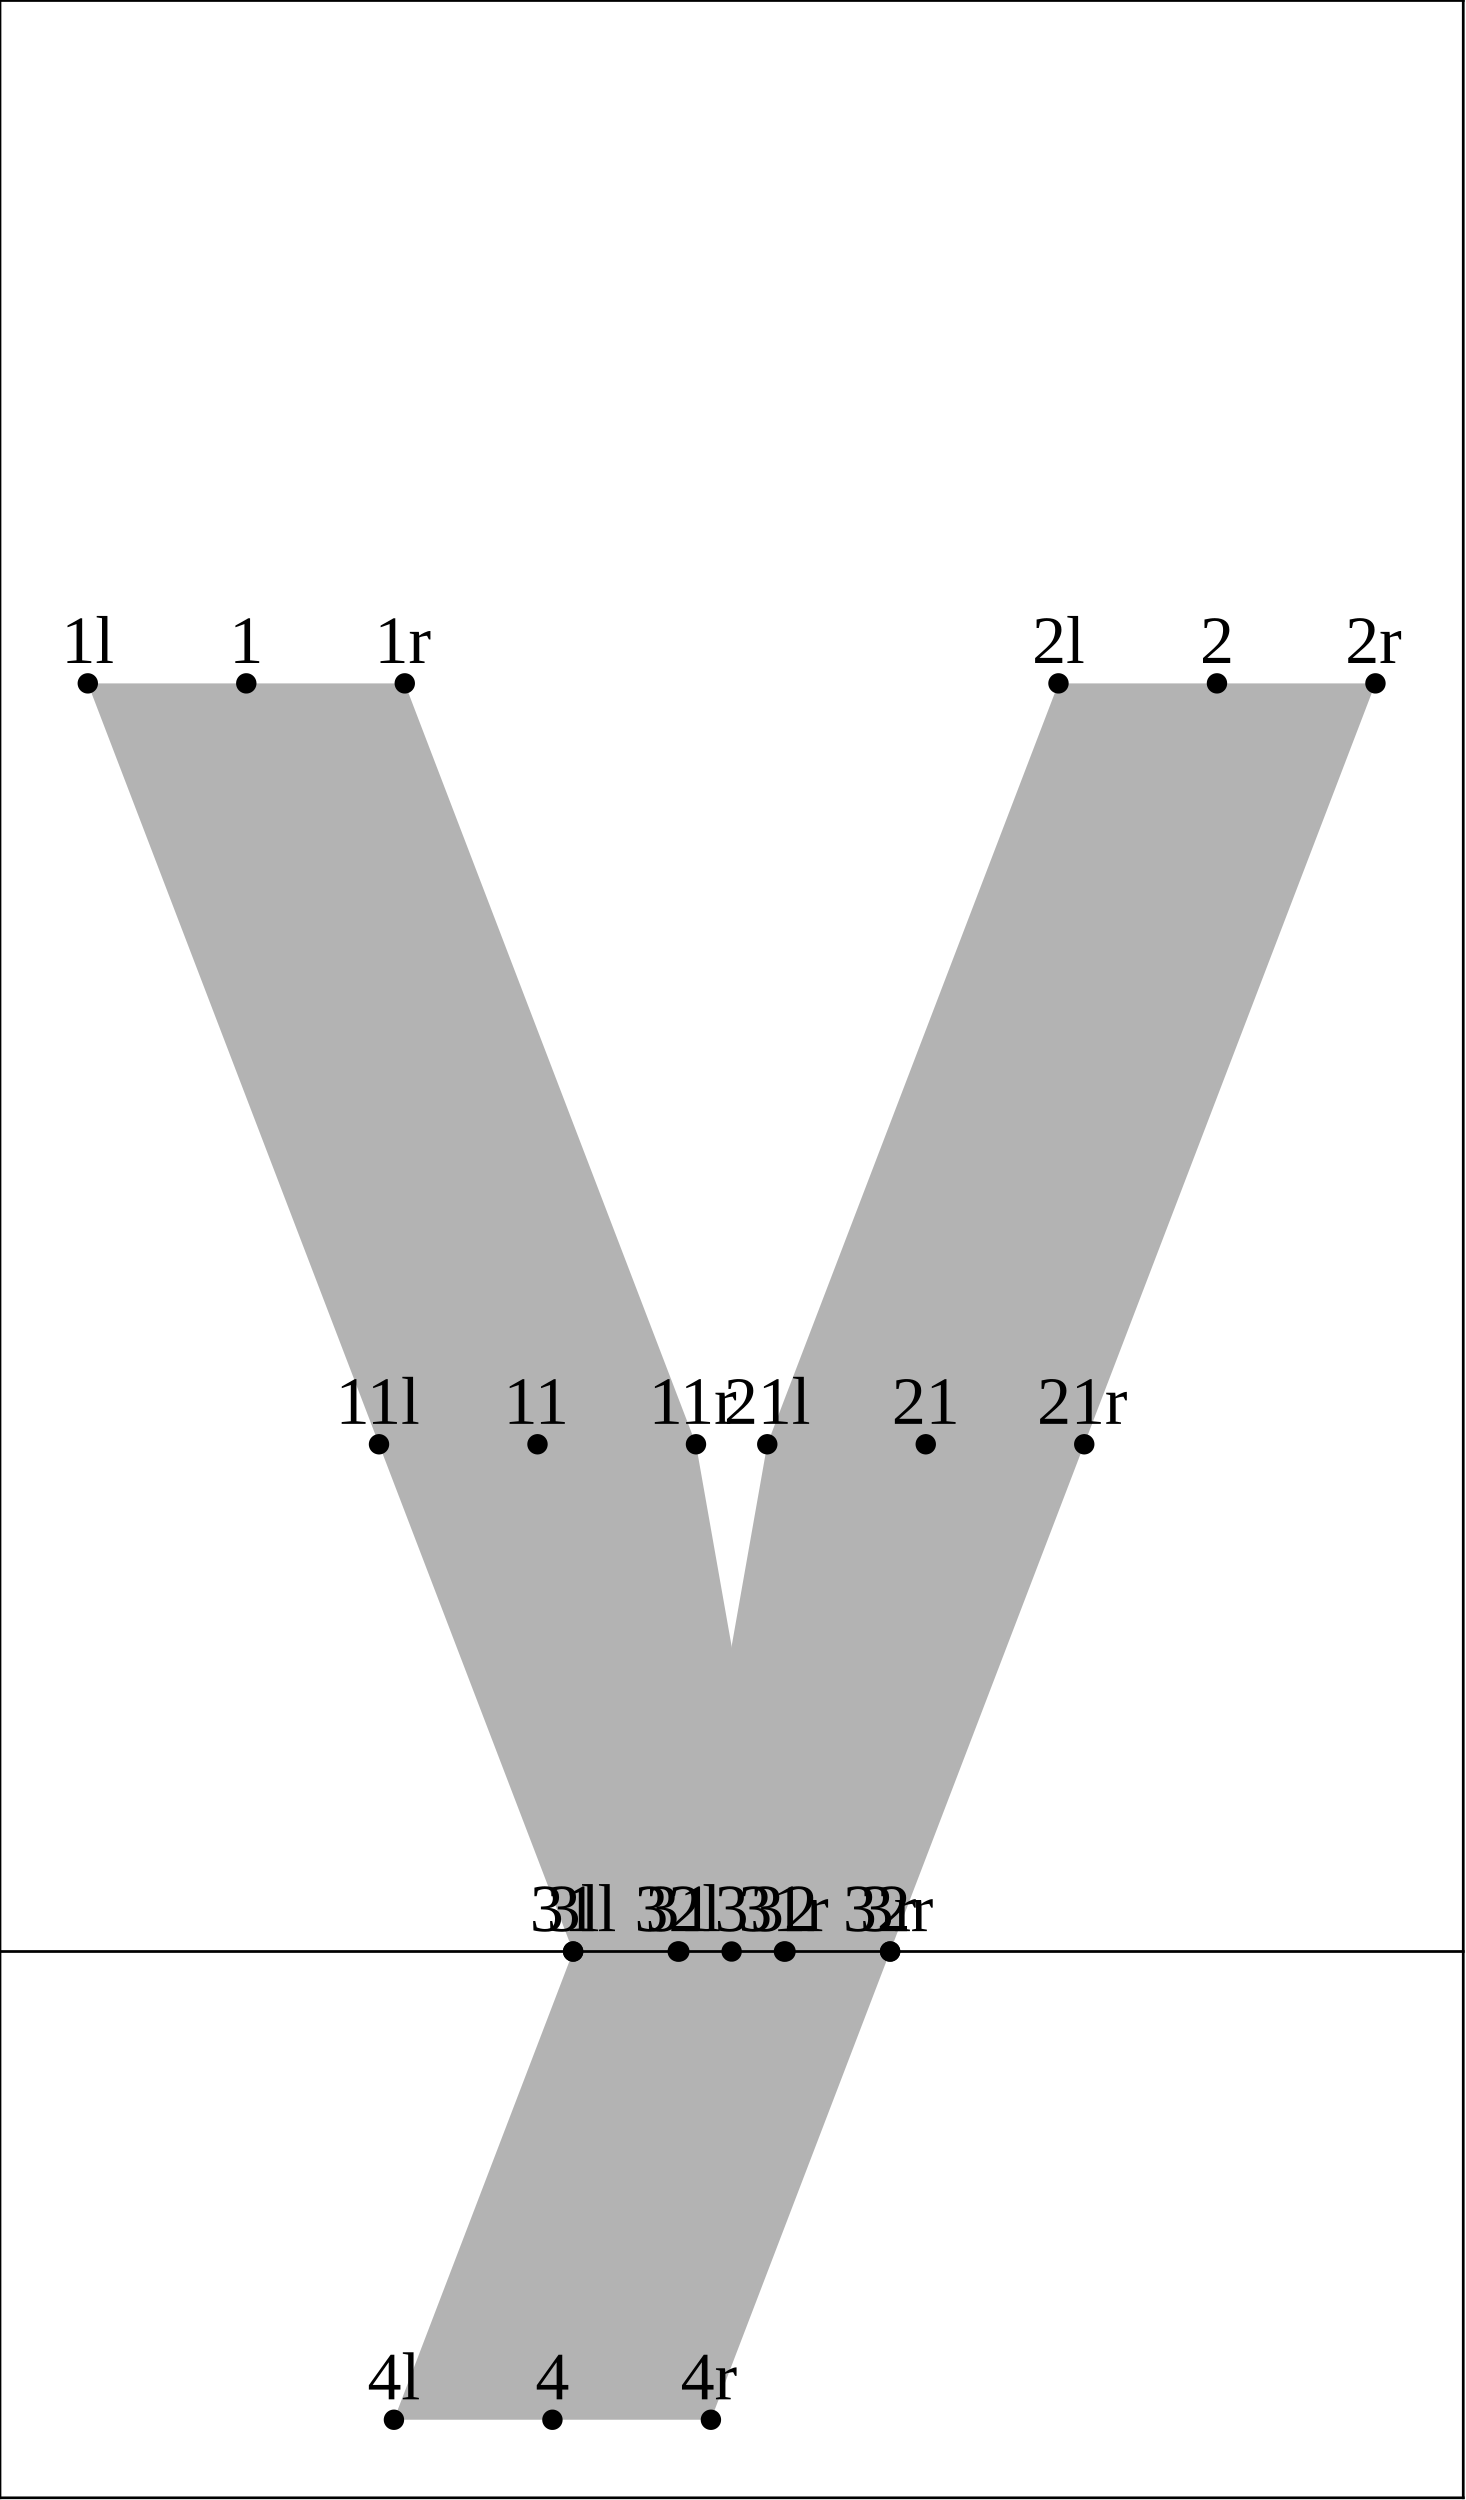
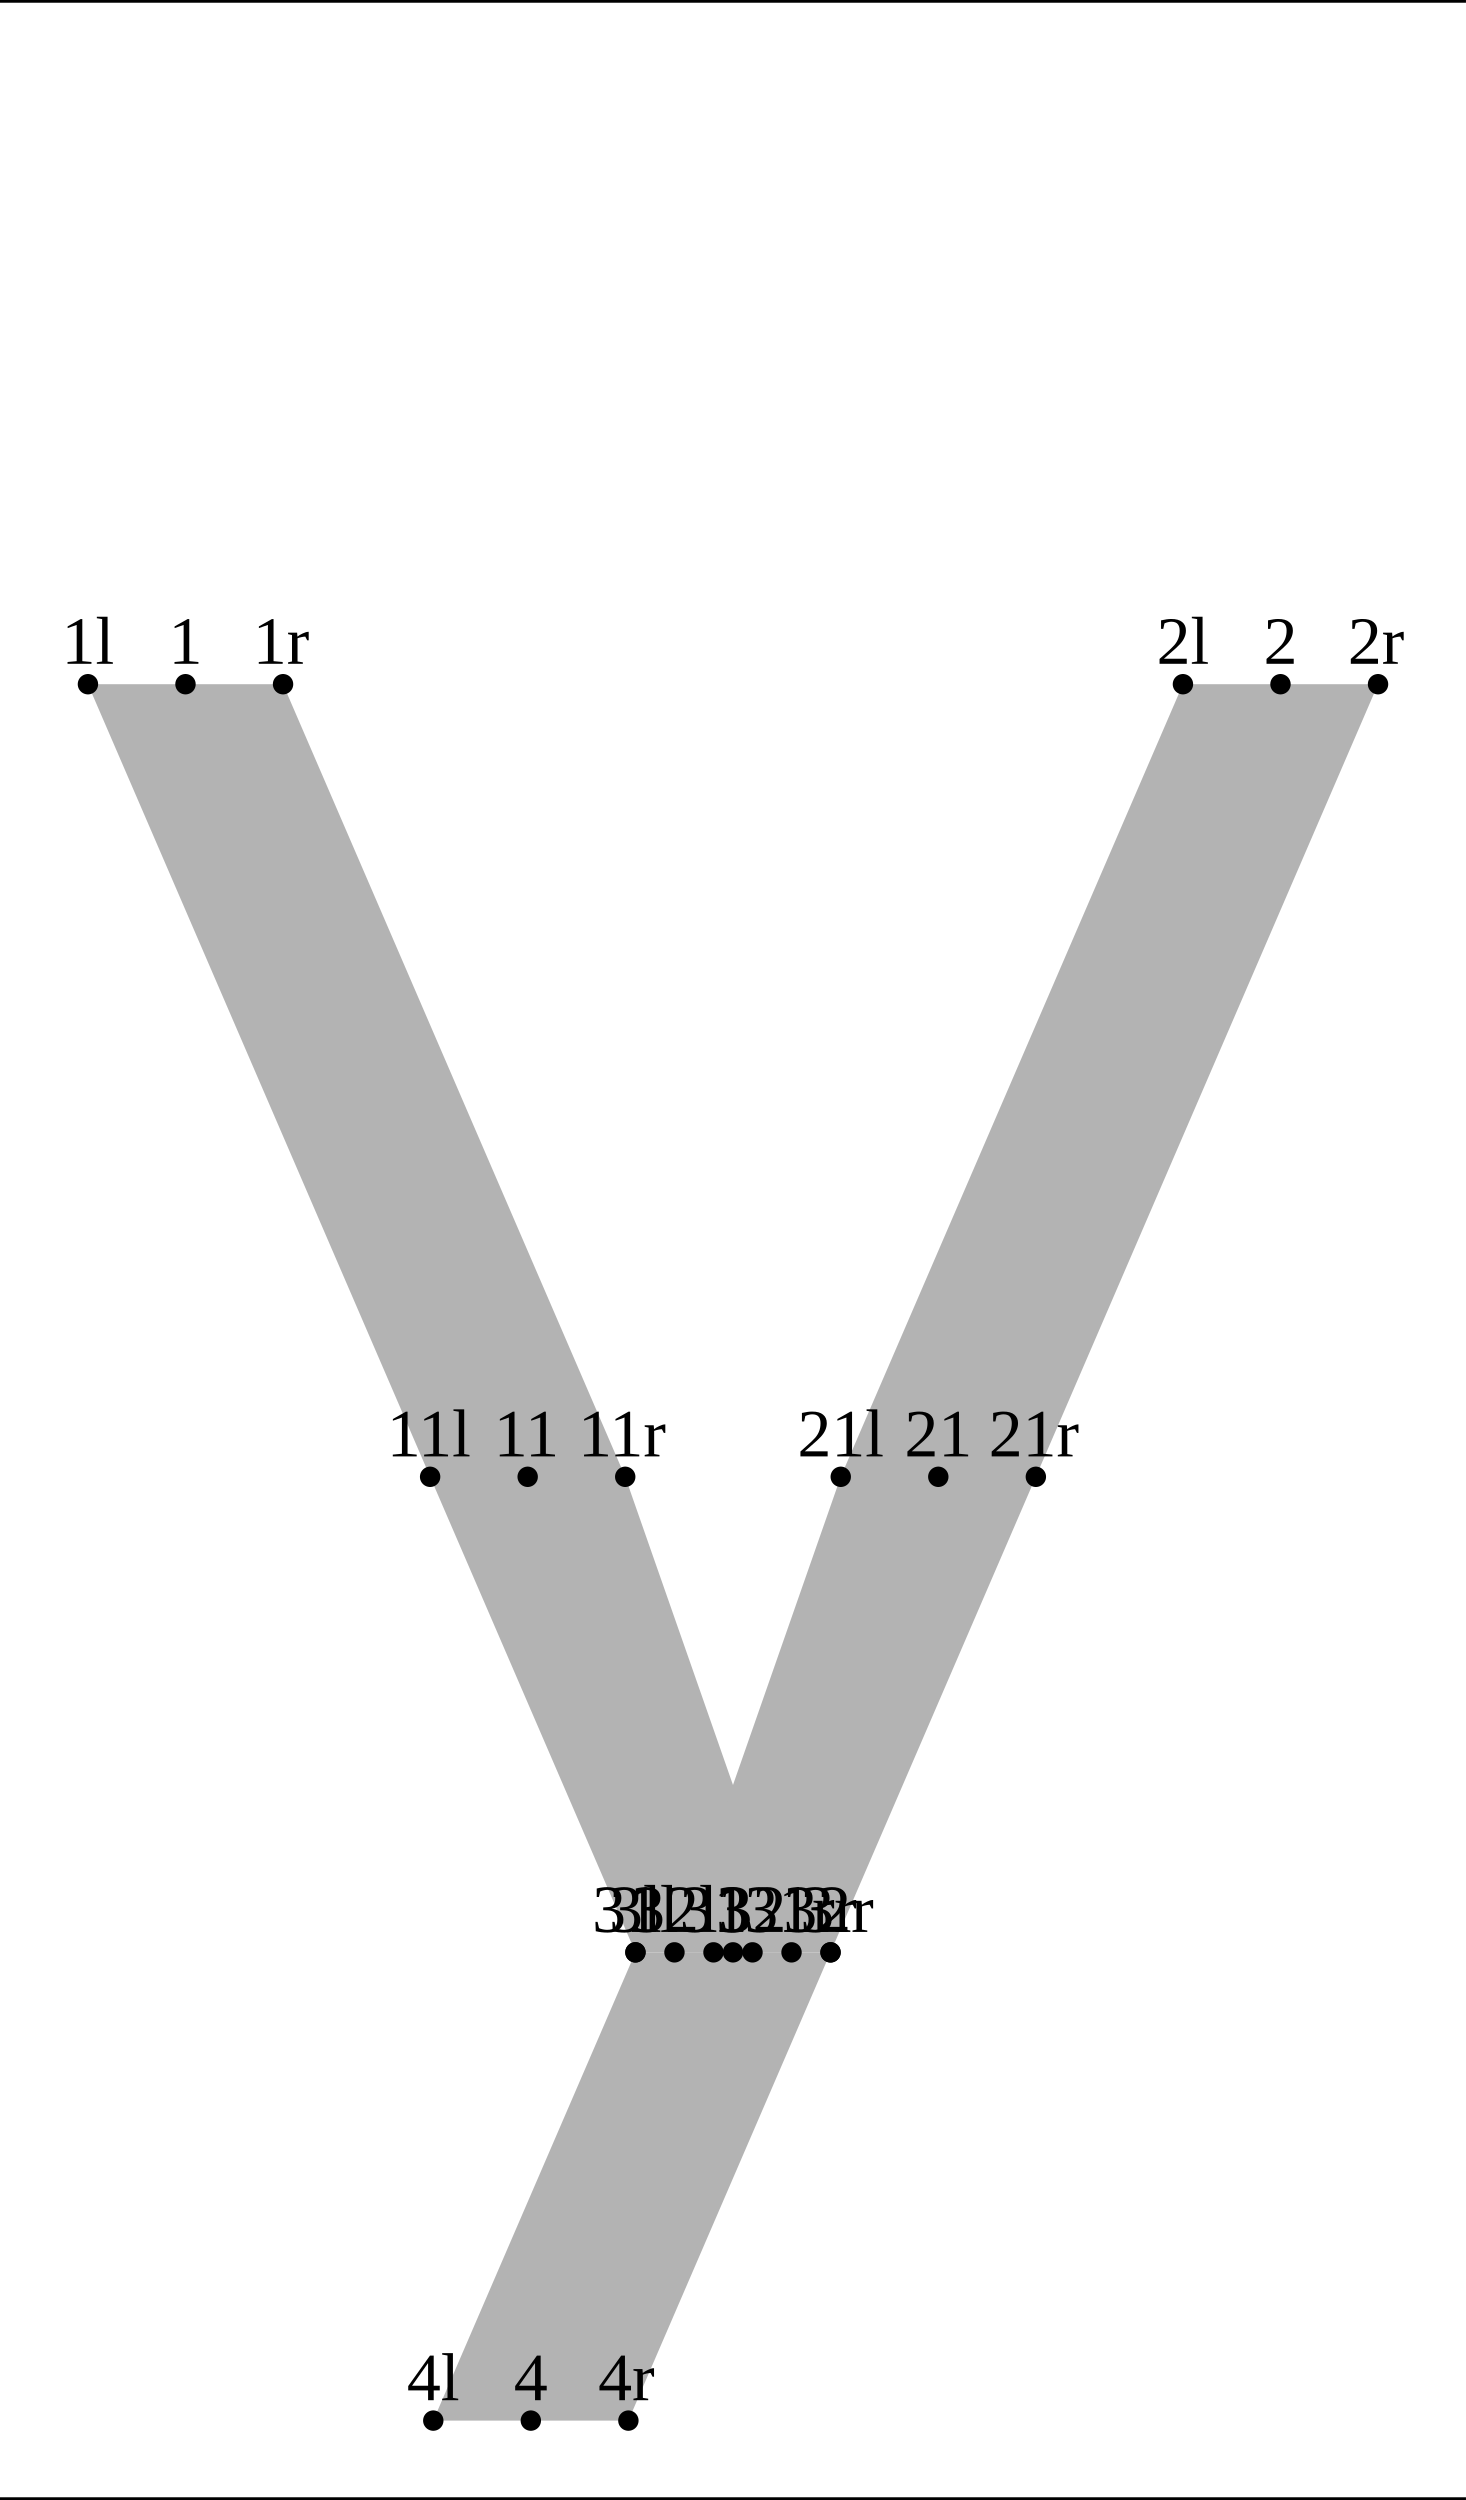
<svg xmlns="http://www.w3.org/2000/svg" version="1.1" width="215.593" height="367.662" viewBox="0 0 215.593 367.662">
-   <path d="M12.912 100.5L55.738 212.401L84.288 287L115.521 287L102.354 212.401L59.528 100.5Z" style="fill: rgb(70%,70%,70%);stroke: none;" />
-   <path d="M155.665 100.5L112.838 212.401L99.672 287L130.904 287L159.455 212.401L202.281 100.5Z" style="fill: rgb(70%,70%,70%);stroke: none;" />
-   <path d="M84.288 287L57.934 355.862L104.55 355.862L130.904 287Z" style="fill: rgb(70%,70%,70%);stroke: none;" />
-   <g transform="translate(9.037186 97.49992)" style="fill: rgb(0%,0%,0%);">
+   <path d="M12.932 100.623L63.256 217.186L93.45 287.123L116.404 287.123L91.948 217.186L41.625 100.623Z" style="fill: rgb(70%,70%,70%);stroke: none;" />
+   <path d="M173.968 100.623L123.644 217.186L99.189 287.123L122.142 287.123L152.337 217.186L202.66 100.623Z" style="fill: rgb(70%,70%,70%);stroke: none;" />
+   <path d="M93.45 287.123L63.72 355.985L92.413 355.985L122.142 287.123Z" style="fill: rgb(70%,70%,70%);stroke: none;" />
+   <g transform="translate(9.057678 97.62328)" style="fill: rgb(0%,0%,0%);">
    <text font-size="9.963">1l</text>
  </g>
-   <path d="M12.912 100.5l0 0" style="stroke:rgb(0%,0%,0%); stroke-width: 3;stroke-linecap: round;stroke-linejoin: round;stroke-miterlimit: 10;fill: none;" />
-   <g transform="translate(151.7904 97.49992)" style="fill: rgb(0%,0%,0%);">
+   <path d="M12.932 100.623l0 0" style="stroke:rgb(0%,0%,0%); stroke-width: 3;stroke-linecap: round;stroke-linejoin: round;stroke-miterlimit: 10;fill: none;" />
+   <g transform="translate(170.0936 97.62328)" style="fill: rgb(0%,0%,0%);">
    <text font-size="9.963">2l</text>
  </g>
-   <path d="M155.665 100.5l0 0" style="stroke:rgb(0%,0%,0%); stroke-width: 3;stroke-linecap: round;stroke-linejoin: round;stroke-miterlimit: 10;fill: none;" />
-   <g transform="translate(80.41379 284)" style="fill: rgb(0%,0%,0%);">
+   <path d="M173.968 100.623l0 0" style="stroke:rgb(0%,0%,0%); stroke-width: 3;stroke-linecap: round;stroke-linejoin: round;stroke-miterlimit: 10;fill: none;" />
+   <g transform="translate(89.57565 284.1234)" style="fill: rgb(0%,0%,0%);">
    <text font-size="9.963">3l</text>
  </g>
-   <path d="M84.288 287l0 0" style="stroke:rgb(0%,0%,0%); stroke-width: 3;stroke-linecap: round;stroke-linejoin: round;stroke-miterlimit: 10;fill: none;" />
-   <g transform="translate(54.05927 352.8618)" style="fill: rgb(0%,0%,0%);">
+   <path d="M93.45 287.123l0 0" style="stroke:rgb(0%,0%,0%); stroke-width: 3;stroke-linecap: round;stroke-linejoin: round;stroke-miterlimit: 10;fill: none;" />
+   <g transform="translate(59.84584 352.9852)" style="fill: rgb(0%,0%,0%);">
    <text font-size="9.963">4l</text>
  </g>
-   <path d="M57.934 355.862l0 0" style="stroke:rgb(0%,0%,0%); stroke-width: 3;stroke-linecap: round;stroke-linejoin: round;stroke-miterlimit: 10;fill: none;" />
-   <g transform="translate(49.37293 209.4011)" style="fill: rgb(0%,0%,0%);">
+   <path d="M63.72 355.985l0 0" style="stroke:rgb(0%,0%,0%); stroke-width: 3;stroke-linecap: round;stroke-linejoin: round;stroke-miterlimit: 10;fill: none;" />
+   <g transform="translate(56.89073 214.1858)" style="fill: rgb(0%,0%,0%);">
    <text font-size="9.963">11l</text>
  </g>
-   <path d="M55.738 212.401l0 0" style="stroke:rgb(0%,0%,0%); stroke-width: 3;stroke-linecap: round;stroke-linejoin: round;stroke-miterlimit: 10;fill: none;" />
-   <g transform="translate(106.4733 209.4011)" style="fill: rgb(0%,0%,0%);">
+   <path d="M63.256 217.186l0 0" style="stroke:rgb(0%,0%,0%); stroke-width: 3;stroke-linecap: round;stroke-linejoin: round;stroke-miterlimit: 10;fill: none;" />
+   <g transform="translate(117.2792 214.1858)" style="fill: rgb(0%,0%,0%);">
    <text font-size="9.963">21l</text>
  </g>
-   <path d="M112.838 212.401l0 0" style="stroke:rgb(0%,0%,0%); stroke-width: 3;stroke-linecap: round;stroke-linejoin: round;stroke-miterlimit: 10;fill: none;" />
-   <g transform="translate(77.92313 284)" style="fill: rgb(0%,0%,0%);">
+   <path d="M123.644 217.186l0 0" style="stroke:rgb(0%,0%,0%); stroke-width: 3;stroke-linecap: round;stroke-linejoin: round;stroke-miterlimit: 10;fill: none;" />
+   <g transform="translate(87.08498 284.1234)" style="fill: rgb(0%,0%,0%);">
    <text font-size="9.963">31l</text>
  </g>
-   <path d="M84.288 287l0 0" style="stroke:rgb(0%,0%,0%); stroke-width: 3;stroke-linecap: round;stroke-linejoin: round;stroke-miterlimit: 10;fill: none;" />
-   <g transform="translate(93.30655 284)" style="fill: rgb(0%,0%,0%);">
+   <path d="M93.45 287.123l0 0" style="stroke:rgb(0%,0%,0%); stroke-width: 3;stroke-linecap: round;stroke-linejoin: round;stroke-miterlimit: 10;fill: none;" />
+   <g transform="translate(92.82359 284.1234)" style="fill: rgb(0%,0%,0%);">
    <text font-size="9.963">32l</text>
  </g>
-   <path d="M99.672 287l0 0" style="stroke:rgb(0%,0%,0%); stroke-width: 3;stroke-linecap: round;stroke-linejoin: round;stroke-miterlimit: 10;fill: none;" />
-   <g transform="translate(33.72897 97.49992)" style="fill: rgb(0%,0%,0%);">
+   <path d="M99.189 287.123l0 0" style="stroke:rgb(0%,0%,0%); stroke-width: 3;stroke-linecap: round;stroke-linejoin: round;stroke-miterlimit: 10;fill: none;" />
+   <g transform="translate(24.78761 97.62328)" style="fill: rgb(0%,0%,0%);">
    <text font-size="9.963">1</text>
  </g>
-   <path d="M36.22 100.5l0 0" style="stroke:rgb(0%,0%,0%); stroke-width: 3;stroke-linecap: round;stroke-linejoin: round;stroke-miterlimit: 10;fill: none;" />
-   <g transform="translate(176.4822 97.49992)" style="fill: rgb(0%,0%,0%);">
+   <path d="M27.278 100.623l0 0" style="stroke:rgb(0%,0%,0%); stroke-width: 3;stroke-linecap: round;stroke-linejoin: round;stroke-miterlimit: 10;fill: none;" />
+   <g transform="translate(185.8235 97.62328)" style="fill: rgb(0%,0%,0%);">
    <text font-size="9.963">2</text>
  </g>
-   <path d="M178.973 100.5l0 0" style="stroke:rgb(0%,0%,0%); stroke-width: 3;stroke-linecap: round;stroke-linejoin: round;stroke-miterlimit: 10;fill: none;" />
-   <g transform="translate(105.1056 284)" style="fill: rgb(0%,0%,0%);">
+   <path d="M188.314 100.623l0 0" style="stroke:rgb(0%,0%,0%); stroke-width: 3;stroke-linecap: round;stroke-linejoin: round;stroke-miterlimit: 10;fill: none;" />
+   <g transform="translate(105.3056 284.1234)" style="fill: rgb(0%,0%,0%);">
    <text font-size="9.963">3</text>
  </g>
-   <path d="M107.596 287l0 0" style="stroke:rgb(0%,0%,0%); stroke-width: 3;stroke-linecap: round;stroke-linejoin: round;stroke-miterlimit: 10;fill: none;" />
-   <g transform="translate(78.75104 352.8618)" style="fill: rgb(0%,0%,0%);">
+   <path d="M107.796 287.123l0 0" style="stroke:rgb(0%,0%,0%); stroke-width: 3;stroke-linecap: round;stroke-linejoin: round;stroke-miterlimit: 10;fill: none;" />
+   <g transform="translate(75.57576 352.9852)" style="fill: rgb(0%,0%,0%);">
    <text font-size="9.963">4</text>
  </g>
-   <path d="M81.242 355.862l0 0" style="stroke:rgb(0%,0%,0%); stroke-width: 3;stroke-linecap: round;stroke-linejoin: round;stroke-miterlimit: 10;fill: none;" />
-   <g transform="translate(74.0647 209.4011)" style="fill: rgb(0%,0%,0%);">
+   <path d="M78.066 355.985l0 0" style="stroke:rgb(0%,0%,0%); stroke-width: 3;stroke-linecap: round;stroke-linejoin: round;stroke-miterlimit: 10;fill: none;" />
+   <g transform="translate(72.62067 214.1858)" style="fill: rgb(0%,0%,0%);">
    <text font-size="9.963">11</text>
  </g>
-   <path d="M79.046 212.401l0 0" style="stroke:rgb(0%,0%,0%); stroke-width: 3;stroke-linecap: round;stroke-linejoin: round;stroke-miterlimit: 10;fill: none;" />
-   <g transform="translate(131.1651 209.4011)" style="fill: rgb(0%,0%,0%);">
+   <path d="M77.602 217.186l0 0" style="stroke:rgb(0%,0%,0%); stroke-width: 3;stroke-linecap: round;stroke-linejoin: round;stroke-miterlimit: 10;fill: none;" />
+   <g transform="translate(133.0091 214.1858)" style="fill: rgb(0%,0%,0%);">
    <text font-size="9.963">21</text>
  </g>
-   <path d="M136.146 212.401l0 0" style="stroke:rgb(0%,0%,0%); stroke-width: 3;stroke-linecap: round;stroke-linejoin: round;stroke-miterlimit: 10;fill: none;" />
-   <g transform="translate(94.9232 284)" style="fill: rgb(0%,0%,0%);">
+   <path d="M137.99 217.186l0 0" style="stroke:rgb(0%,0%,0%); stroke-width: 3;stroke-linecap: round;stroke-linejoin: round;stroke-miterlimit: 10;fill: none;" />
+   <g transform="translate(99.9456 284.1234)" style="fill: rgb(0%,0%,0%);">
    <text font-size="9.963">31</text>
  </g>
-   <path d="M99.905 287l0 0" style="stroke:rgb(0%,0%,0%); stroke-width: 3;stroke-linecap: round;stroke-linejoin: round;stroke-miterlimit: 10;fill: none;" />
-   <g transform="translate(110.3066 284)" style="fill: rgb(0%,0%,0%);">
+   <path d="M104.927 287.123l0 0" style="stroke:rgb(0%,0%,0%); stroke-width: 3;stroke-linecap: round;stroke-linejoin: round;stroke-miterlimit: 10;fill: none;" />
+   <g transform="translate(105.6842 284.1234)" style="fill: rgb(0%,0%,0%);">
    <text font-size="9.963">32</text>
  </g>
-   <path d="M115.288 287l0 0" style="stroke:rgb(0%,0%,0%); stroke-width: 3;stroke-linecap: round;stroke-linejoin: round;stroke-miterlimit: 10;fill: none;" />
-   <g transform="translate(55.08601 97.49992)" style="fill: rgb(0%,0%,0%);">
+   <path d="M110.666 287.123l0 0" style="stroke:rgb(0%,0%,0%); stroke-width: 3;stroke-linecap: round;stroke-linejoin: round;stroke-miterlimit: 10;fill: none;" />
+   <g transform="translate(37.1828 97.62328)" style="fill: rgb(0%,0%,0%);">
    <text font-size="9.963">1r</text>
  </g>
-   <path d="M59.528 100.5l0 0" style="stroke:rgb(0%,0%,0%); stroke-width: 3;stroke-linecap: round;stroke-linejoin: round;stroke-miterlimit: 10;fill: none;" />
-   <g transform="translate(197.8392 97.49992)" style="fill: rgb(0%,0%,0%);">
+   <path d="M41.625 100.623l0 0" style="stroke:rgb(0%,0%,0%); stroke-width: 3;stroke-linecap: round;stroke-linejoin: round;stroke-miterlimit: 10;fill: none;" />
+   <g transform="translate(198.2187 97.62328)" style="fill: rgb(0%,0%,0%);">
    <text font-size="9.963">2r</text>
  </g>
-   <path d="M202.281 100.5l0 0" style="stroke:rgb(0%,0%,0%); stroke-width: 3;stroke-linecap: round;stroke-linejoin: round;stroke-miterlimit: 10;fill: none;" />
-   <g transform="translate(126.4626 284)" style="fill: rgb(0%,0%,0%);">
+   <path d="M202.66 100.623l0 0" style="stroke:rgb(0%,0%,0%); stroke-width: 3;stroke-linecap: round;stroke-linejoin: round;stroke-miterlimit: 10;fill: none;" />
+   <g transform="translate(117.7008 284.1234)" style="fill: rgb(0%,0%,0%);">
    <text font-size="9.963">3r</text>
  </g>
-   <path d="M130.904 287l0 0" style="stroke:rgb(0%,0%,0%); stroke-width: 3;stroke-linecap: round;stroke-linejoin: round;stroke-miterlimit: 10;fill: none;" />
-   <g transform="translate(100.1081 352.8618)" style="fill: rgb(0%,0%,0%);">
+   <path d="M122.142 287.123l0 0" style="stroke:rgb(0%,0%,0%); stroke-width: 3;stroke-linecap: round;stroke-linejoin: round;stroke-miterlimit: 10;fill: none;" />
+   <g transform="translate(87.97095 352.9852)" style="fill: rgb(0%,0%,0%);">
    <text font-size="9.963">4r</text>
  </g>
-   <path d="M104.55 355.862l0 0" style="stroke:rgb(0%,0%,0%); stroke-width: 3;stroke-linecap: round;stroke-linejoin: round;stroke-miterlimit: 10;fill: none;" />
-   <g transform="translate(95.42175 209.4011)" style="fill: rgb(0%,0%,0%);">
+   <path d="M92.413 355.985l0 0" style="stroke:rgb(0%,0%,0%); stroke-width: 3;stroke-linecap: round;stroke-linejoin: round;stroke-miterlimit: 10;fill: none;" />
+   <g transform="translate(85.01585 214.1858)" style="fill: rgb(0%,0%,0%);">
    <text font-size="9.963">11r</text>
  </g>
-   <path d="M102.354 212.401l0 0" style="stroke:rgb(0%,0%,0%); stroke-width: 3;stroke-linecap: round;stroke-linejoin: round;stroke-miterlimit: 10;fill: none;" />
-   <g transform="translate(152.5222 209.4011)" style="fill: rgb(0%,0%,0%);">
+   <path d="M91.948 217.186l0 0" style="stroke:rgb(0%,0%,0%); stroke-width: 3;stroke-linecap: round;stroke-linejoin: round;stroke-miterlimit: 10;fill: none;" />
+   <g transform="translate(145.4043 214.1858)" style="fill: rgb(0%,0%,0%);">
    <text font-size="9.963">21r</text>
  </g>
-   <path d="M159.455 212.401l0 0" style="stroke:rgb(0%,0%,0%); stroke-width: 3;stroke-linecap: round;stroke-linejoin: round;stroke-miterlimit: 10;fill: none;" />
-   <g transform="translate(108.5885 284)" style="fill: rgb(0%,0%,0%);">
+   <path d="M152.337 217.186l0 0" style="stroke:rgb(0%,0%,0%); stroke-width: 3;stroke-linecap: round;stroke-linejoin: round;stroke-miterlimit: 10;fill: none;" />
+   <g transform="translate(109.4715 284.1234)" style="fill: rgb(0%,0%,0%);">
    <text font-size="9.963">31r</text>
  </g>
-   <path d="M115.521 287l0 0" style="stroke:rgb(0%,0%,0%); stroke-width: 3;stroke-linecap: round;stroke-linejoin: round;stroke-miterlimit: 10;fill: none;" />
-   <g transform="translate(123.972 284)" style="fill: rgb(0%,0%,0%);">
+   <path d="M116.404 287.123l0 0" style="stroke:rgb(0%,0%,0%); stroke-width: 3;stroke-linecap: round;stroke-linejoin: round;stroke-miterlimit: 10;fill: none;" />
+   <g transform="translate(115.2101 284.1234)" style="fill: rgb(0%,0%,0%);">
    <text font-size="9.963">32r</text>
  </g>
-   <path d="M130.904 287l0 0" style="stroke:rgb(0%,0%,0%); stroke-width: 3;stroke-linecap: round;stroke-linejoin: round;stroke-miterlimit: 10;fill: none;" />
-   <path d="M0 287L215.193 287" style="stroke:rgb(0%,0%,0%); stroke-width: 0.4;stroke-linecap: square;stroke-linejoin: round;stroke-miterlimit: 10;fill: none;" />
-   <path d="M0 0.077L215.193 0.077" style="stroke:rgb(0%,0%,0%); stroke-width: 0.4;stroke-linecap: square;stroke-linejoin: round;stroke-miterlimit: 10;fill: none;" />
-   <path d="M0 367.339L215.193 367.339" style="stroke:rgb(0%,0%,0%); stroke-width: 0.4;stroke-linecap: square;stroke-linejoin: round;stroke-miterlimit: 10;fill: none;" />
-   <path d="M0 367.339L0 0.077" style="stroke:rgb(0%,0%,0%); stroke-width: 0.4;stroke-linecap: square;stroke-linejoin: round;stroke-miterlimit: 10;fill: none;" />
-   <path d="M215.193 367.339L215.193 0.077" style="stroke:rgb(0%,0%,0%); stroke-width: 0.4;stroke-linecap: square;stroke-linejoin: round;stroke-miterlimit: 10;fill: none;" />
+   <path d="M122.142 287.123l0 0" style="stroke:rgb(0%,0%,0%); stroke-width: 3;stroke-linecap: round;stroke-linejoin: round;stroke-miterlimit: 10;fill: none;" />
+   <path d="M0.2 0.2L215.393 0.2" style="stroke:rgb(0%,0%,0%); stroke-width: 0.4;stroke-linecap: square;stroke-linejoin: round;stroke-miterlimit: 10;fill: none;" />
+   <path d="M0.2 367.462L215.393 367.462" style="stroke:rgb(0%,0%,0%); stroke-width: 0.4;stroke-linecap: square;stroke-linejoin: round;stroke-miterlimit: 10;fill: none;" />
</svg>
